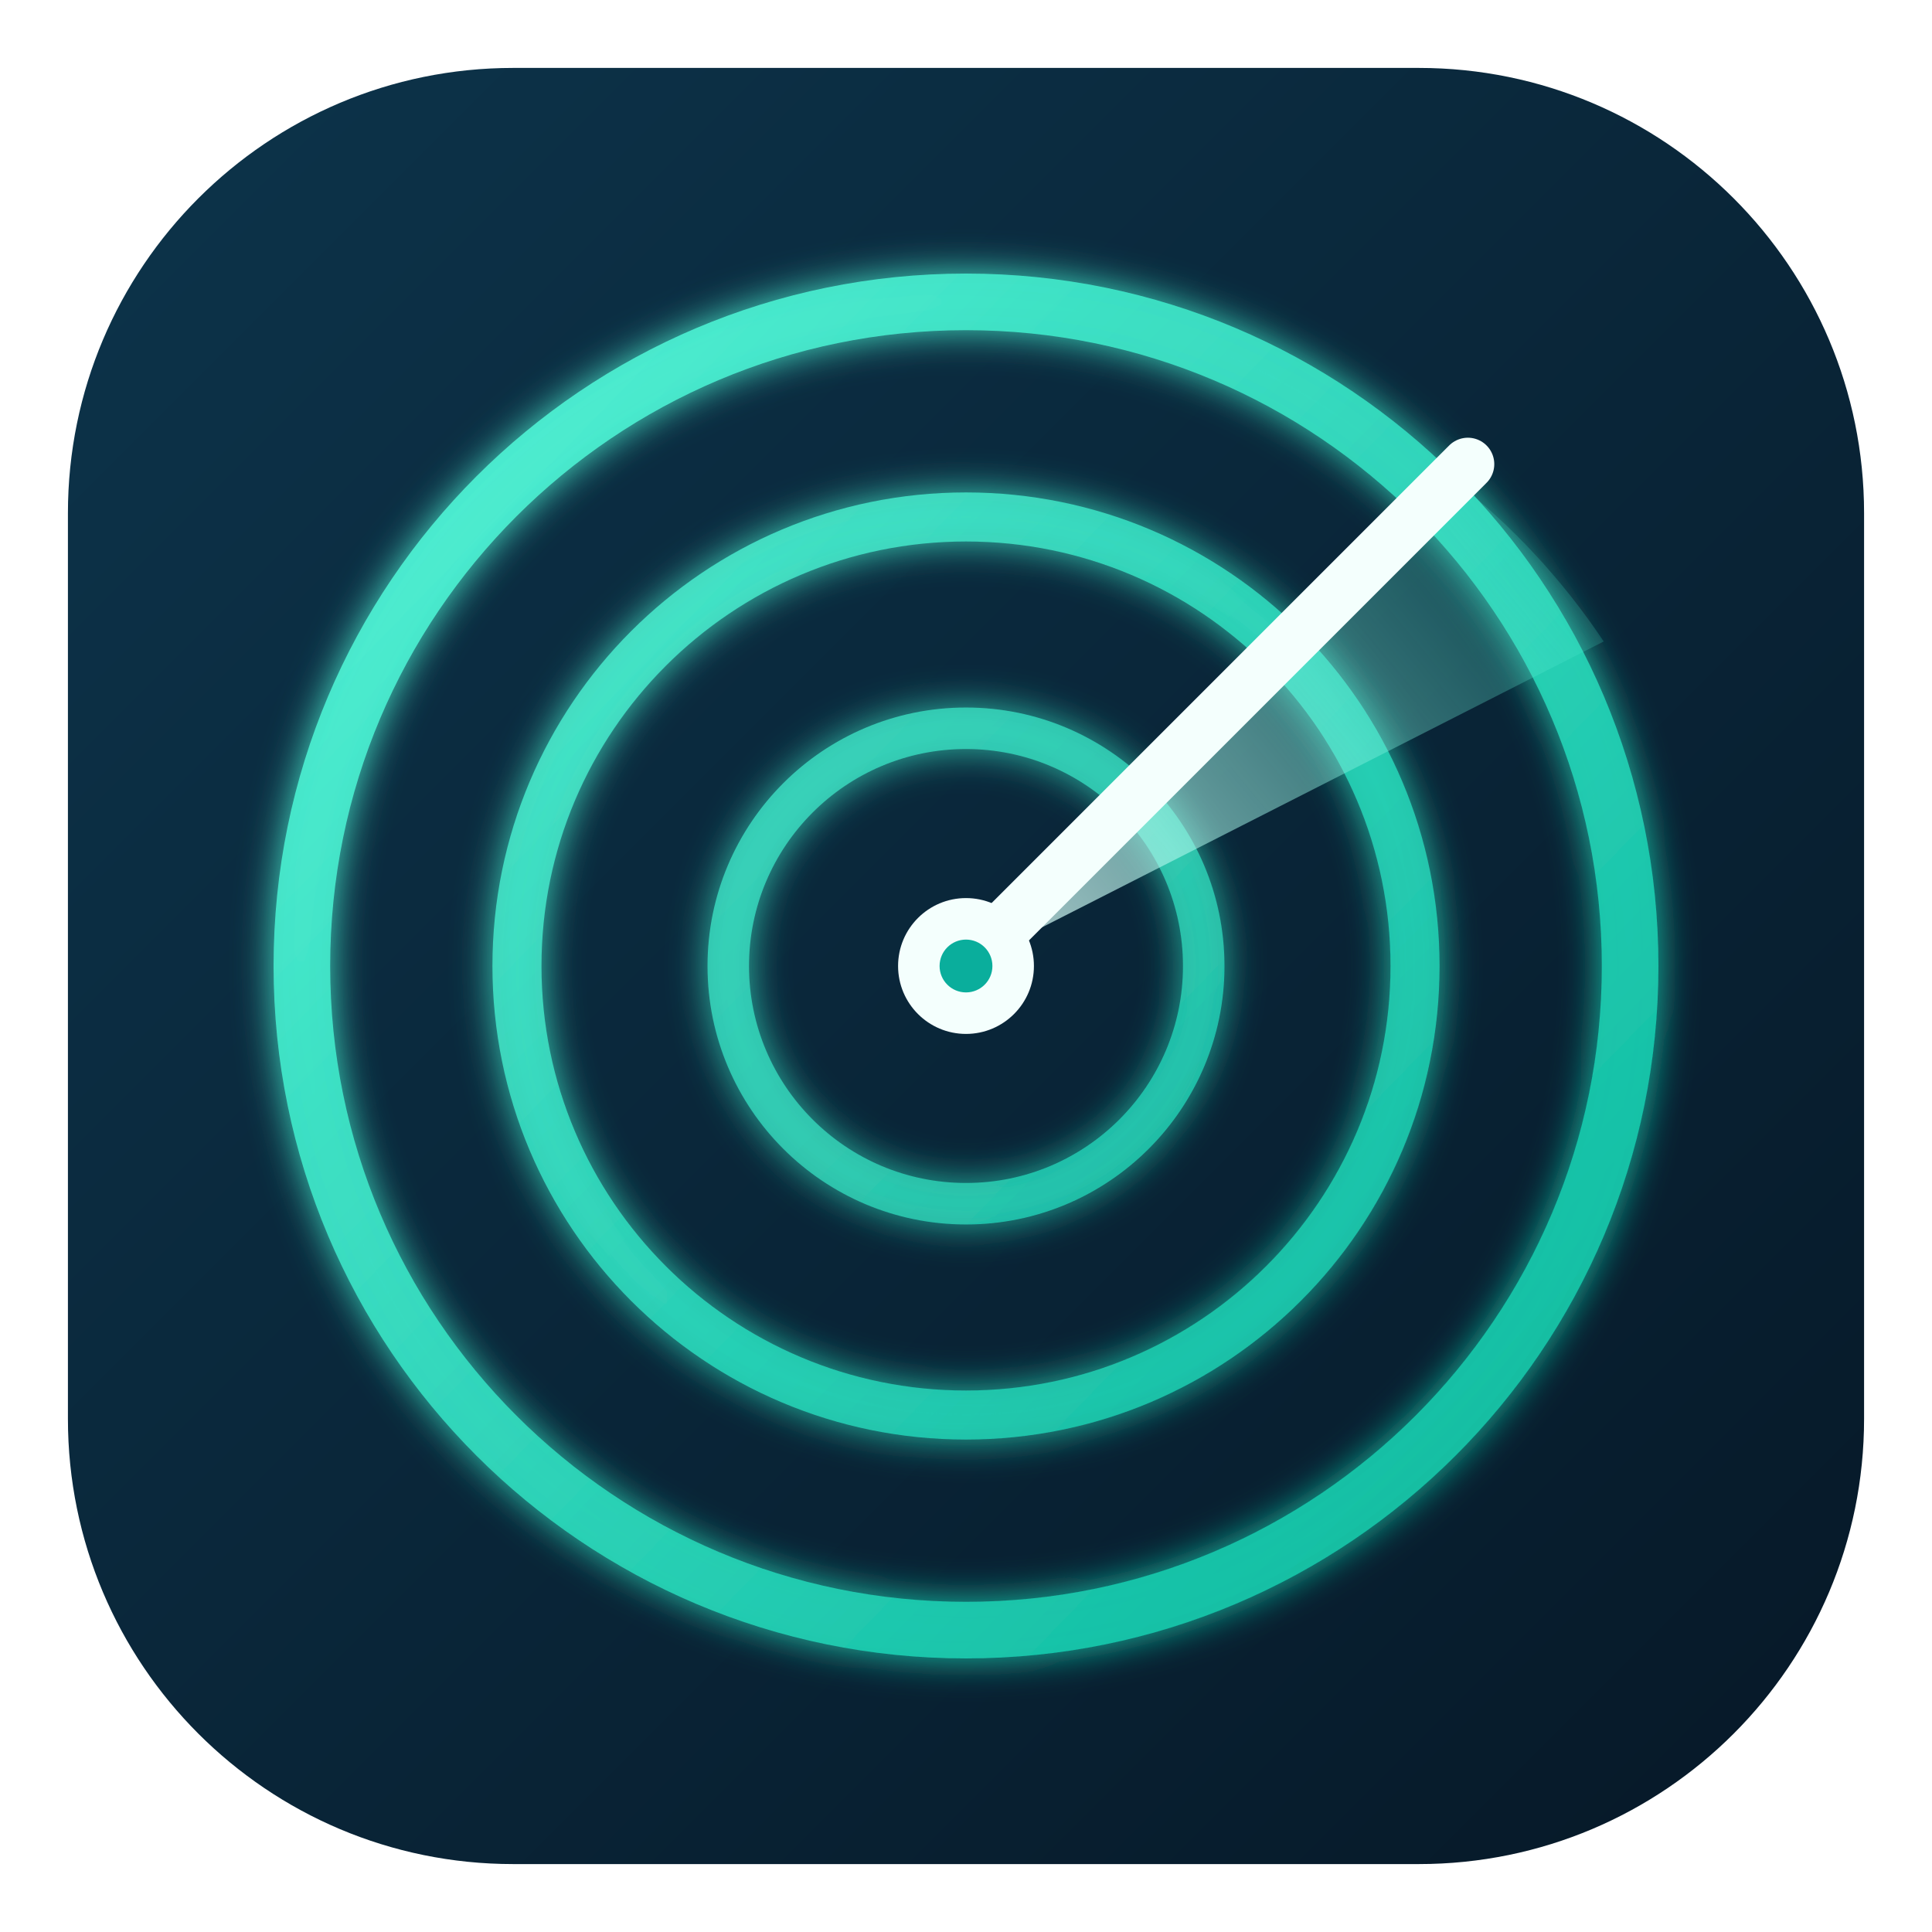
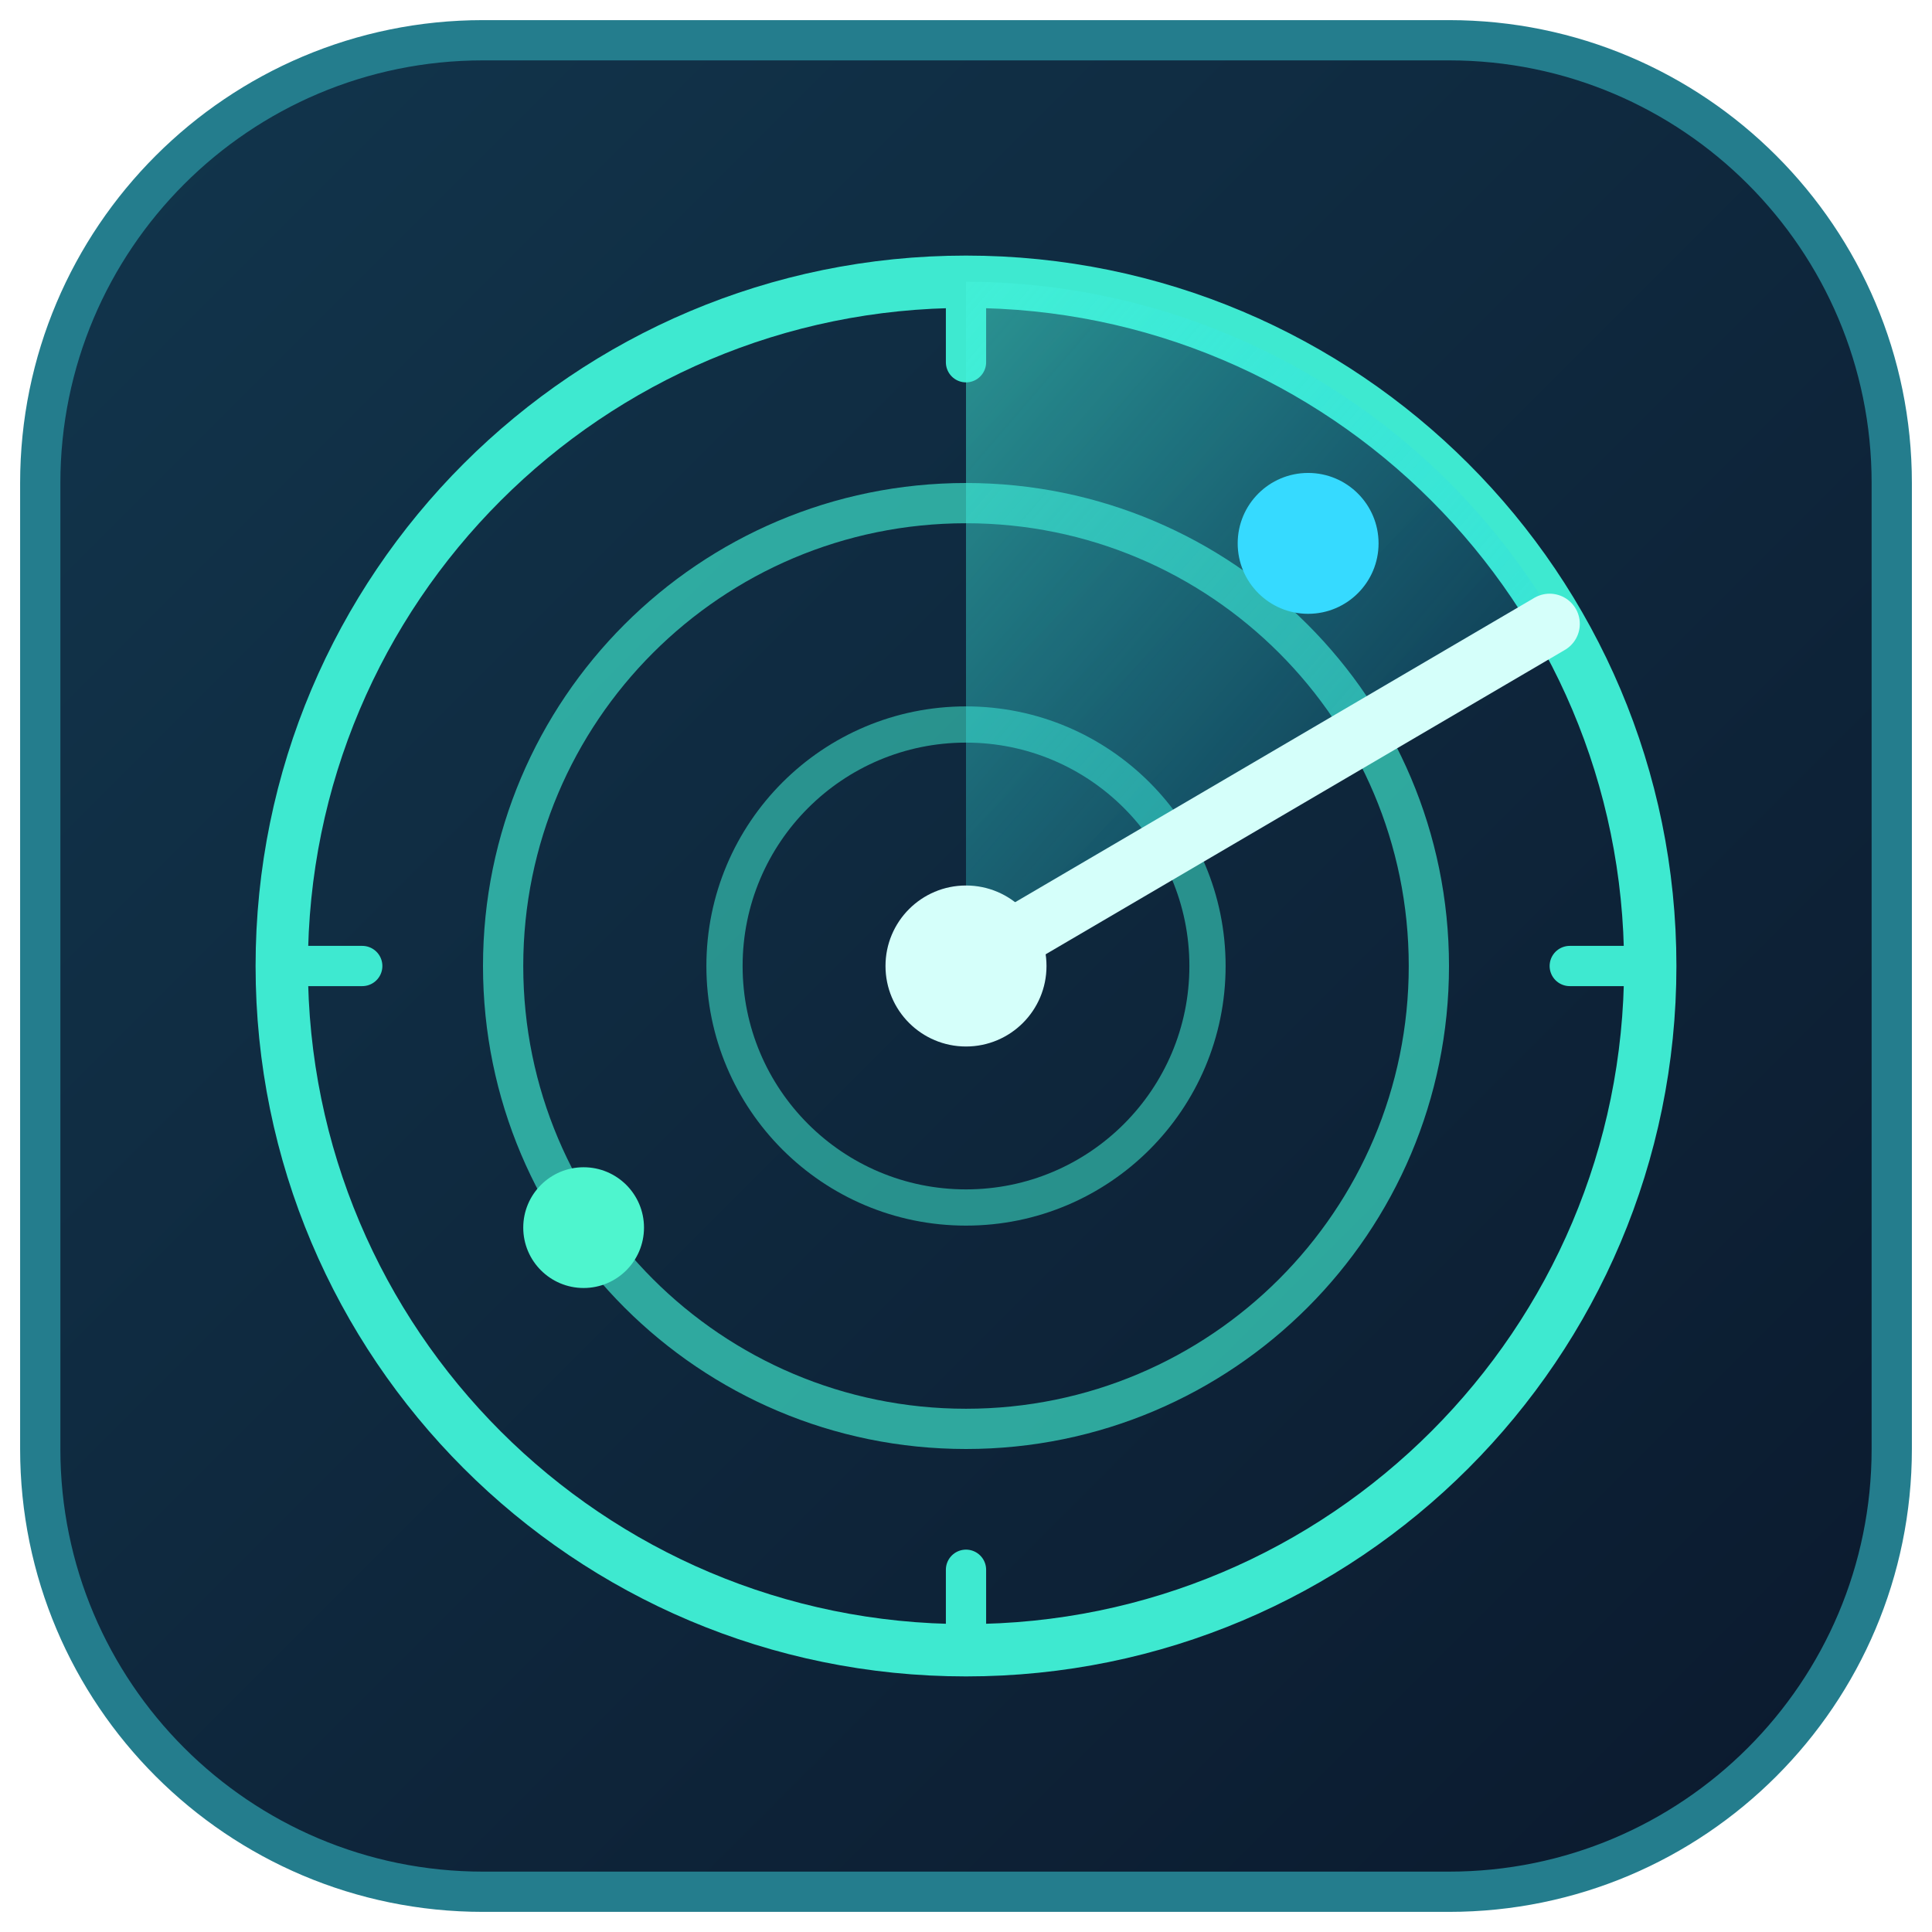
- <svg xmlns="http://www.w3.org/2000/svg" viewBox="0 0 512 512" role="img" aria-labelledby="title desc">
+ <svg xmlns="http://www.w3.org/2000/svg" viewBox="0 0 96 96" role="img" aria-labelledby="title desc">
  <defs>
-     <linearGradient id="bg" x1="0" y1="0" x2="1" y2="1">
-       <stop offset="0" stop-color="#0D344B" />
-       <stop offset="1" stop-color="#061827" />
+     <linearGradient id="bg" x2="1" y2="1">
+       <stop stop-color="#12364D" />
+       <stop offset="1" stop-color="#0B192D" />
    </linearGradient>
-     <linearGradient id="rings" x1="80" y1="90" x2="430" y2="430" gradientUnits="userSpaceOnUse">
-       <stop offset="0" stop-color="#58F4D7" />
-       <stop offset="1" stop-color="#08B99E" />
+     <linearGradient id="scan" x2="1" y2="1">
+       <stop stop-color="#45F5DC" stop-opacity=".52" />
+       <stop offset="1" stop-color="#18C8F2" stop-opacity=".04" />
    </linearGradient>
-     <linearGradient id="beam" x1="256" y1="256" x2="420" y2="120" gradientUnits="userSpaceOnUse">
-       <stop offset="0" stop-color="#E9FFFC" stop-opacity="0.78" />
-       <stop offset="1" stop-color="#34E6C8" stop-opacity="0.10" />
-     </linearGradient>
-     <filter id="glow" x="-30%" y="-30%" width="160%" height="160%">
-       <feGaussianBlur stdDeviation="5" result="blur" />
-       <feMerge>
-         <feMergeNode in="blur" />
-         <feMergeNode in="SourceGraphic" />
-       </feMerge>
-     </filter>
  </defs>
-   <rect x="18" y="18" width="476" height="476" rx="118" fill="url(#bg)" />
-   <g fill="none" stroke="url(#rings)" filter="url(#glow)">
-     <circle cx="256" cy="256" r="176" stroke-width="15" opacity="0.96" />
-     <circle cx="256" cy="256" r="119" stroke-width="13" opacity="0.90" />
-     <circle cx="256" cy="256" r="63" stroke-width="11" opacity="0.82" />
+   <rect x="2" y="2" width="92" height="92" rx="22" fill="url(#bg)" stroke="#247D8D" stroke-width="2" />
+   <g fill="none" stroke="#3EE9D0" stroke-linecap="round">
+     <circle cx="48" cy="48" r="34" stroke-width="2.6" />
+     <circle cx="48" cy="48" r="23" stroke-width="2" opacity=".67" />
+     <circle cx="48" cy="48" r="12" stroke-width="1.8" opacity=".55" />
+     <path d="M48 14v4m0 60v4M14 48h4m60 0h4" stroke-width="2" />
  </g>
-   <path d="M256 256 385 127a183 183 0 0 1 40 43L256 256Z" fill="url(#beam)" />
-   <path d="M256 256 389 123" fill="none" stroke="#F4FFFD" stroke-width="14" stroke-linecap="round" />
-   <circle cx="256" cy="256" r="18" fill="#F4FFFD" />
-   <circle cx="256" cy="256" r="7" fill="#0AAE9C" />
+   <path d="M48 48 48 14A34 34 0 0 1 77.4 31Z" fill="url(#scan)" />
+   <path d="M48 48 77 31" stroke="#D5FFFA" stroke-width="3" stroke-linecap="round" />
+   <circle cx="48" cy="48" r="4" fill="#D5FFFA" />
+   <circle cx="65" cy="27" r="3.5" fill="#36DAFF" />
+   <circle cx="29" cy="61" r="3" fill="#4EF5CE" />
</svg>
